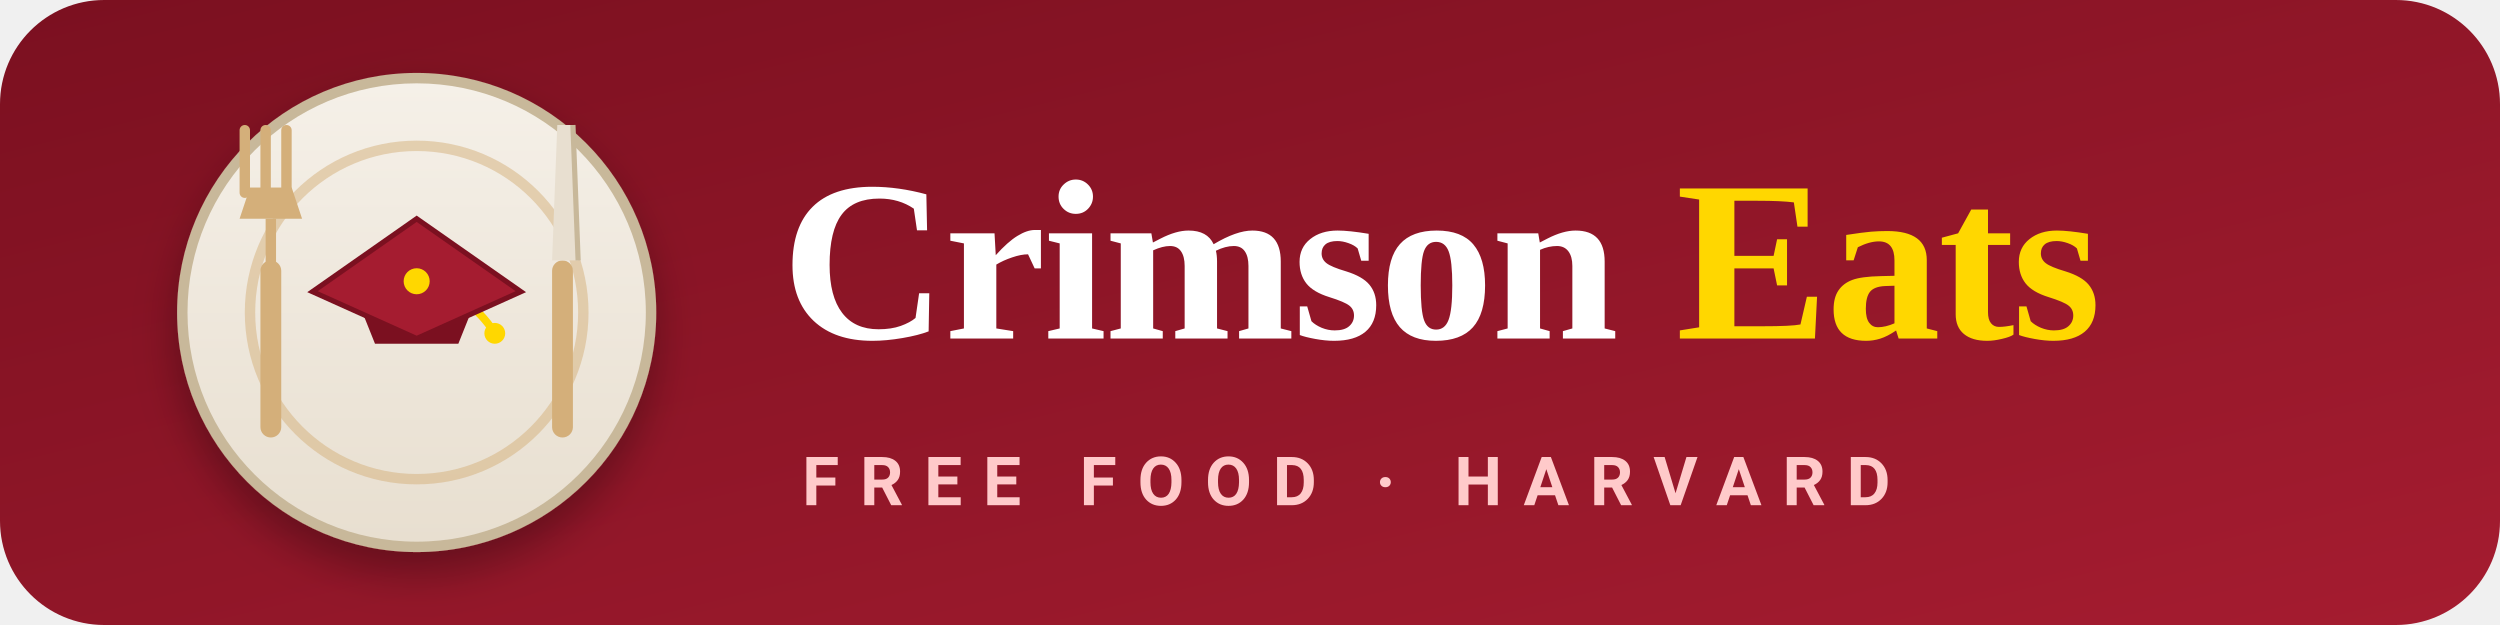
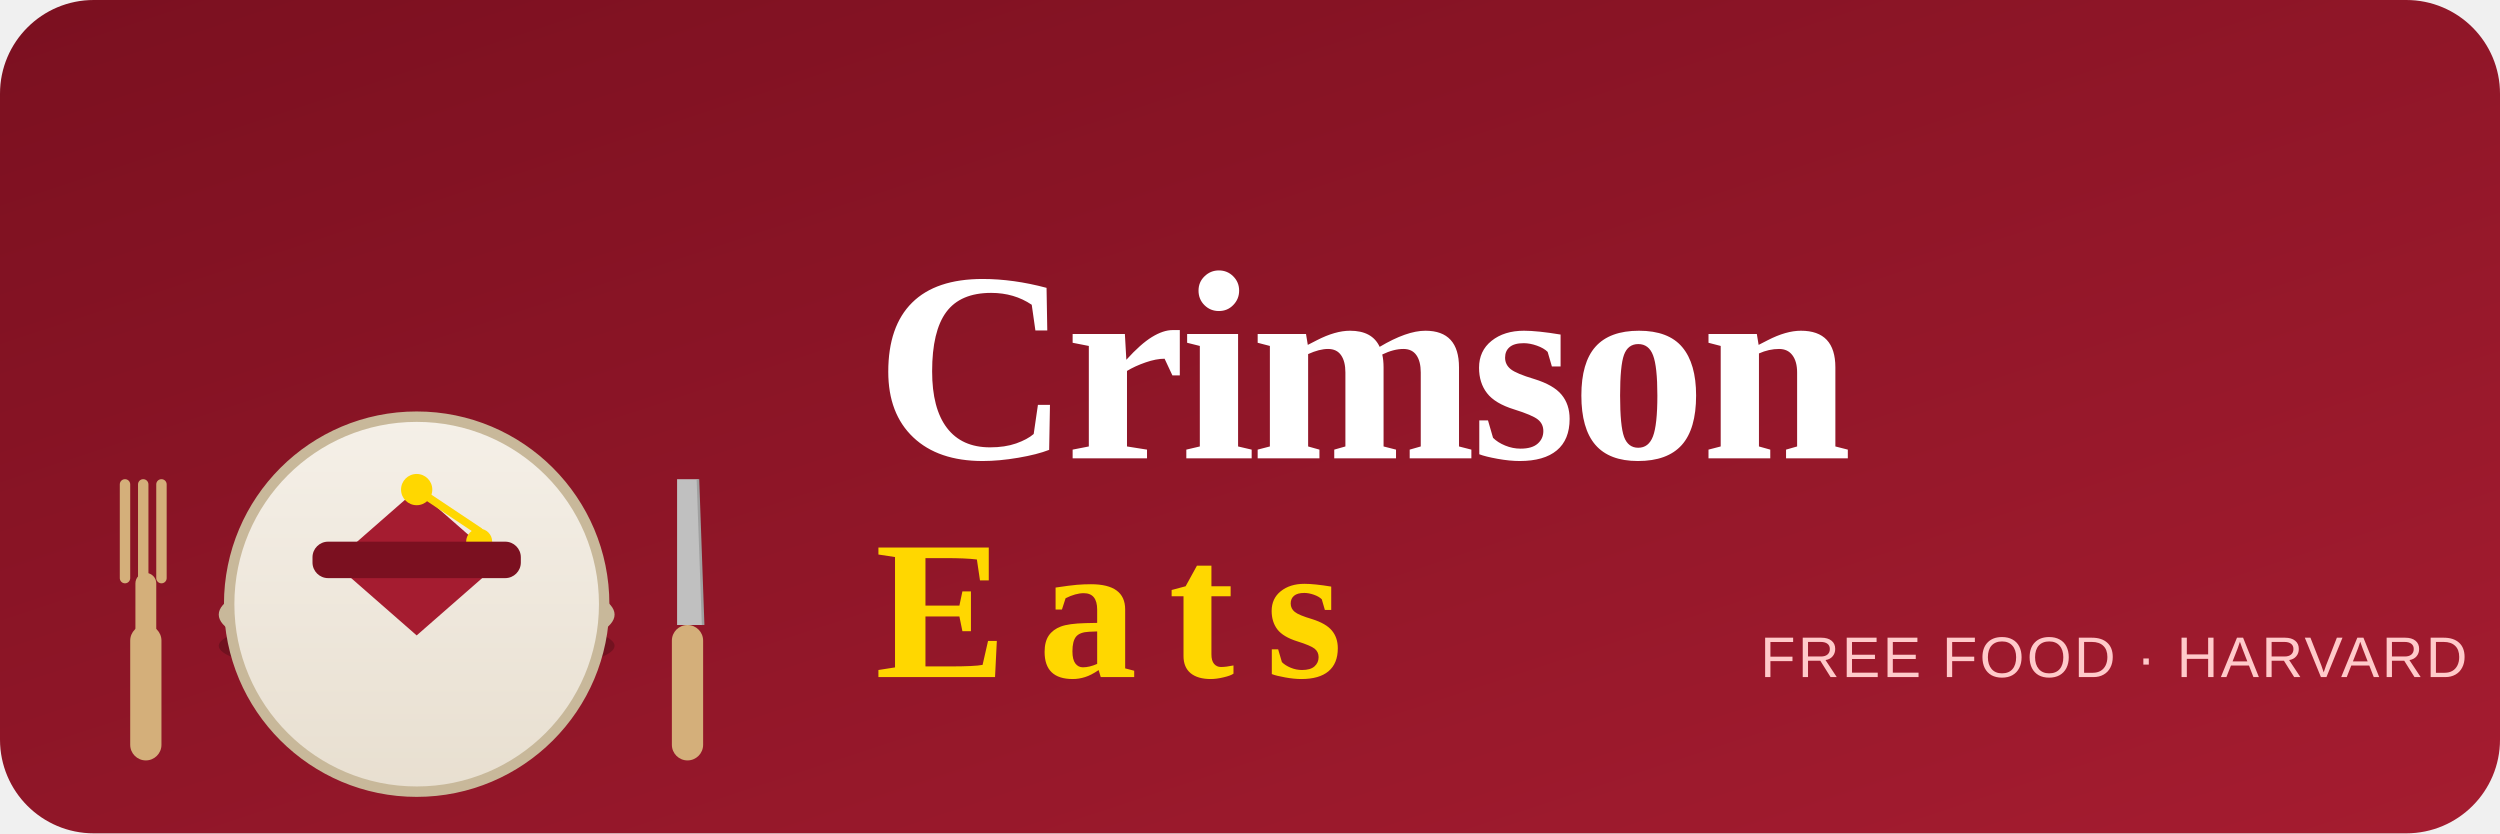
- <svg xmlns="http://www.w3.org/2000/svg" viewBox="0 0 480 120" width="480" height="120">
+ <svg xmlns="http://www.w3.org/2000/svg" viewBox="0 0 480 160" width="480" height="160">
  <defs>
    <linearGradient id="bgGrad" x1="0%" y1="0%" x2="100%" y2="100%">
      <stop offset="0%" style="stop-color:#7B1020;stop-opacity:1" />
      <stop offset="100%" style="stop-color:#A51C30;stop-opacity:1" />
    </linearGradient>
    <linearGradient id="plateGrad" x1="0%" y1="0%" x2="0%" y2="100%">
      <stop offset="0%" style="stop-color:#F5F0E8;stop-opacity:1" />
      <stop offset="100%" style="stop-color:#E8DFD0;stop-opacity:1" />
    </linearGradient>
-     <filter id="shadow" x="-20%" y="-20%" width="140%" height="140%">
-       <feDropShadow dx="0" dy="4" stdDeviation="4" flood-color="#000000" flood-opacity="0.3" />
-     </filter>
  </defs>
-   <rect width="480" height="120" rx="20" ry="20" fill="url(#bgGrad)" />
-   <g transform="translate(80,60)">
-     <circle cx="0" cy="0" r="46" fill="#C8B89A" filter="url(#shadow)" />
-     <circle cx="0" cy="0" r="44" fill="url(#plateGrad)" />
-     <circle cx="0" cy="0" r="32" fill="none" stroke="#D4AF7A" stroke-width="2" opacity="0.5" />
-     <g transform="translate(-28, 0)">
-       <rect x="-2" y="-10" width="4" height="34" rx="2" fill="#D4AF7A" />
-       <rect x="-1" y="-18" width="2" height="10" fill="#D4AF7A" />
-       <path d="M-6,-18 L6,-18 L4,-24 L-4,-24 Z" fill="#D4AF7A" />
-       <rect x="-6" y="-36" width="2" height="14" rx="1" fill="#D4AF7A" />
-       <rect x="-2" y="-36" width="2" height="14" rx="1" fill="#D4AF7A" />
-       <rect x="2" y="-36" width="2" height="14" rx="1" fill="#D4AF7A" />
+   <rect width="480" height="160" rx="18" ry="18" fill="url(#bgGrad)" />
+   <g transform="translate(80,80)">
+     <ellipse cx="0" cy="44" rx="38" ry="6" fill="#00000033" />
+     <ellipse cx="0" cy="38" rx="38" ry="9" fill="#C8B89A" />
+     <ellipse cx="0" cy="36" rx="36" ry="36" fill="url(#plateGrad)" />
+     <ellipse cx="0" cy="36" rx="36" ry="36" fill="none" stroke="#C8B89A" stroke-width="2" />
+     <g transform="translate(0,28)">
+       <polygon points="0,-14 16,0 0,14 -16,0" fill="#A51C30" />
+       <circle cx="0" cy="-14" r="3" fill="#FFD700" />
+       <line x1="0" y1="-14" x2="12" y2="-6" stroke="#FFD700" stroke-width="1.5" stroke-linecap="round" />
+       <circle cx="12" cy="-4" r="2.5" fill="#FFD700" />
+       <rect x="-20" y="-4" width="40" height="7" rx="3" ry="3" fill="#7B1020" />
    </g>
-     <g transform="translate(28, 0)">
-       <rect x="-2" y="-10" width="4" height="34" rx="2" fill="#D4AF7A" />
-       <path d="M-1,-36 L2,-36 L3,-10 L-2,-10 Z" fill="#E8DFD0" />
-       <line x1="2" y1="-36" x2="3" y2="-10" stroke="#C8B89A" stroke-width="1" />
+     <g transform="translate(-52,36)">
+       <rect x="-3" y="4" width="6" height="26" rx="3" fill="#D4AF7A" />
+       <rect x="-2" y="-6" width="4" height="14" rx="2" fill="#D4AF7A" />
+       <rect x="-5" y="-24" width="2" height="20" rx="1" fill="#D4AF7A" />
+       <rect x="-1.5" y="-24" width="2" height="20" rx="1" fill="#D4AF7A" />
+       <rect x="2" y="-24" width="2" height="20" rx="1" fill="#D4AF7A" />
    </g>
-     <g transform="translate(0, -4)">
-       <path d="M0,-2 Q10,0 15,8" fill="none" stroke="#FFD700" stroke-width="1.5" />
-       <circle cx="15" cy="8" r="2" fill="#FFD700" />
-       <path d="M-12,0 L12,0 L8,10 L-8,10 Z" fill="#7B1020" />
-       <polygon points="0,-14 20,0 0,9 -20,0" fill="#A51C30" stroke="#7B1020" stroke-width="1" />
-       <circle cx="0" cy="-2" r="2.5" fill="#FFD700" />
+     <g transform="translate(52,36)">
+       <rect x="-3" y="4" width="6" height="26" rx="3" fill="#D4AF7A" />
+       <path d="M -2,-24 L 2,-24 L 3,4 L -2,4 Z" rx="1" fill="#C0C0C0" />
+       <line x1="2" y1="-24" x2="3" y2="4" stroke="#A0A0A0" stroke-width="0.5" />
    </g>
  </g>
-   <g transform="translate(150, 65)">
-     <text x="0" y="0" font-family="Georgia, 'Times New Roman', serif" font-size="44" font-weight="bold" letter-spacing="-0.5">
-       <tspan fill="#FFFFFF">Crimson </tspan>
-       <tspan fill="#FFD700">Eats</tspan>
-     </text>
-     <text x="4" y="32" font-family="-apple-system, BlinkMacSystemFont, 'Segoe UI', Roboto, Helvetica, Arial, sans-serif" font-size="13" font-weight="600" fill="#FFCACA" letter-spacing="4">FREE FOOD · HARVARD</text>
-   </g>
+   <text x="168" y="88" font-family="Georgia, 'Times New Roman', serif" font-size="52" font-weight="bold" letter-spacing="-1" fill="#FFFFFF">Crimson</text>
+   <text x="168" y="130" font-family="Georgia, 'Times New Roman', serif" font-size="38" font-weight="bold" letter-spacing="6" fill="#FFD700">Eats</text>
+   <text x="338" y="130" font-family="Arial, sans-serif" font-size="11" fill="#FFCACA" letter-spacing="0.5">FREE FOOD · HARVARD</text>
</svg>
